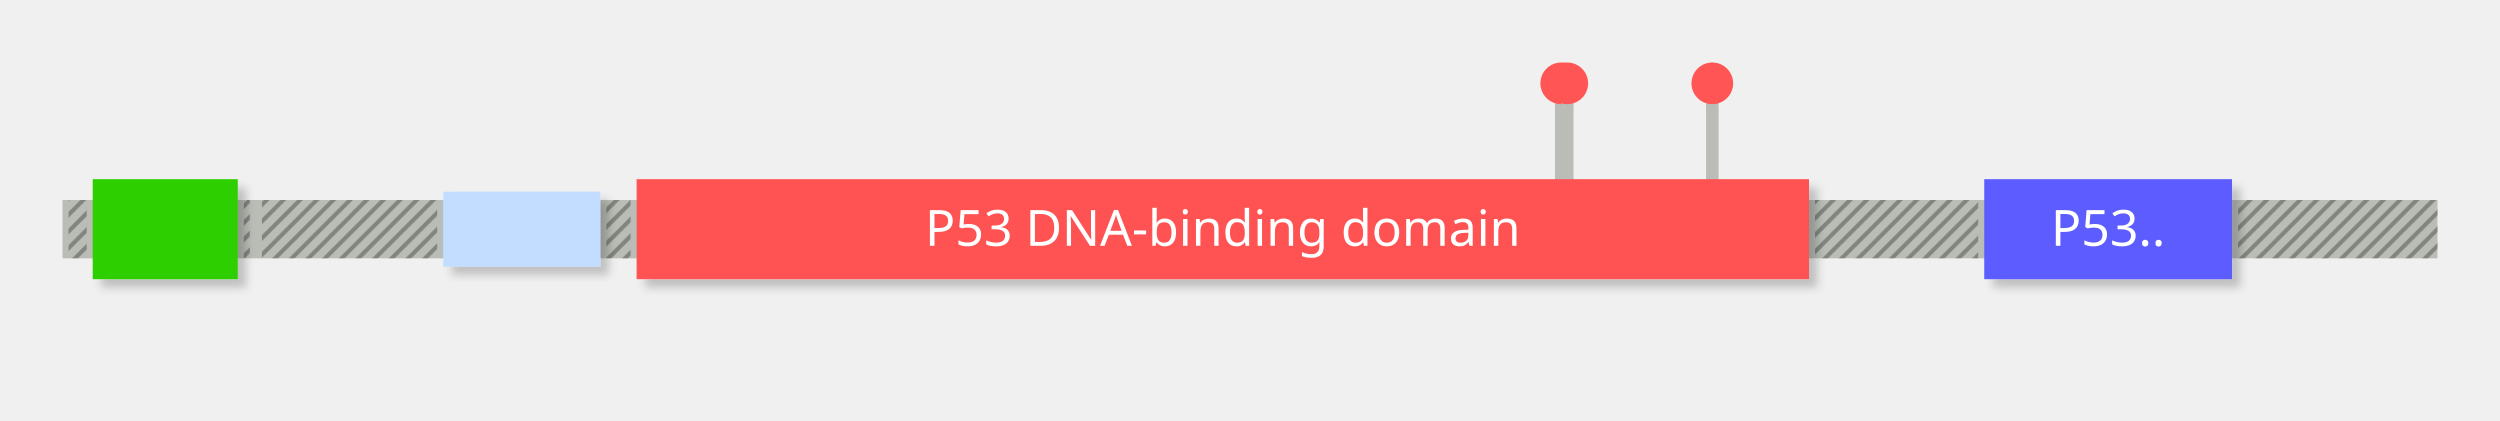
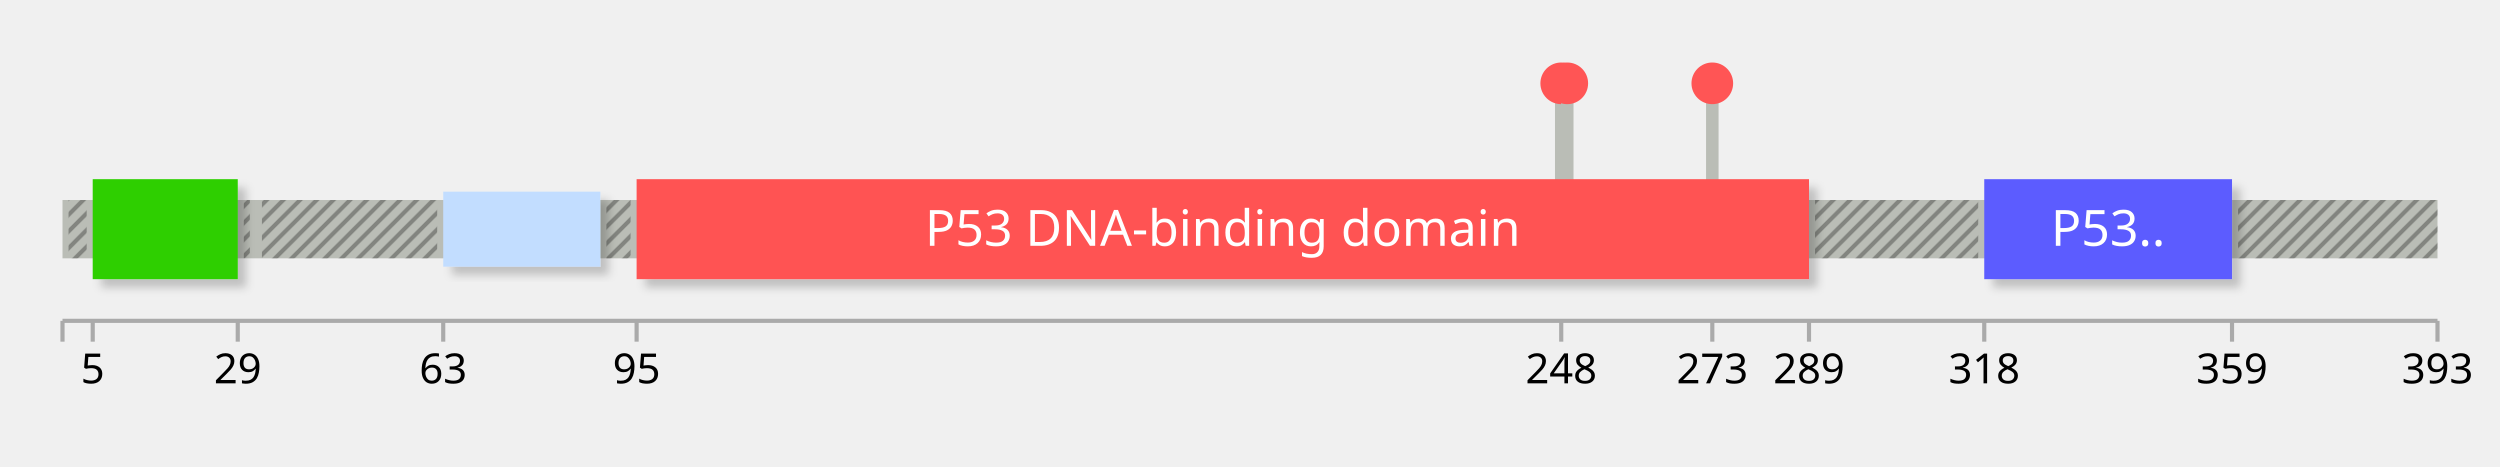
- <svg xmlns="http://www.w3.org/2000/svg" xmlns:xlink="http://www.w3.org/1999/xlink" width="600" height="101">
+ <svg xmlns="http://www.w3.org/2000/svg" xmlns:xlink="http://www.w3.org/1999/xlink" width="600" height="112">
  <defs>
    <filter id="ds" x="0" y="0">
      <feOffset in="SourceAlpha" dx="2" dy="2" />
      <feComponentTransfer>
        <feFuncA type="linear" slope="0.2" />
      </feComponentTransfer>
      <feGaussianBlur result="blurOut" stdDeviation="1" />
      <feBlend in="SourceGraphic" in2="blurOut" mode="normal" />
    </filter>
    <pattern id="hatch" patternUnits="userSpaceOnUse" width="4" height="4">
      <path d="M-1,1 l2,-2 M0,4 l4,-4 M3,5 l2,-2" stroke="#000000" opacity="0.3" />
    </pattern>
  </defs>
-   <style>text{font-size:12px;font-family:sans-serif;fill:#ffffff;}</style>
+   <style>
+ text{font-size:12px;font-family:sans-serif;fill:#ffffff;}
+ .axis text{font-size:10px;font-family:sans-serif;fill:#000000;}
+ </style>
  <line x1="374.695" x2="374.695" y1="20" y2="48" stroke="#BABDB6" stroke-width="3" />
  <a xlink:title="R248Q">
    <circle cx="374.695" cy="20" r="5" fill="#FF5555" />
  </a>
  <line x1="410.954" x2="410.954" y1="20" y2="48" stroke="#BABDB6" stroke-width="3" />
  <a xlink:title="R273C">
    <circle cx="410.954" cy="20" r="5" fill="#FF5555" />
  </a>
  <line x1="376.145" x2="376.145" y1="20" y2="48" stroke="#BABDB6" stroke-width="3" />
  <a xlink:title="R249S">
    <circle cx="376.145" cy="20" r="5" fill="#FF5555" />
  </a>
  <a xlink:title="P53_HUMAN, Cellular tumor antigen p53 (393aa)">
    <rect fill="#BABDB6" x="15" y="48" width="570" height="14" />
  </a>
  <a xlink:title="disorder">
    <rect fill="url(#hatch)" x="16.45" y="48" width="4.351" height="14" />
  </a>
  <a xlink:title="disorder">
    <rect fill="url(#hatch)" x="51.26" y="48" width="2.901" height="14" />
  </a>
  <a xlink:title="disorder">
    <rect fill="url(#hatch)" x="58.511" y="48" width="1.45" height="14" />
  </a>
  <a xlink:title="disorder">
    <rect fill="url(#hatch)" x="145.534" y="48" width="5.802" height="14" />
  </a>
  <a xlink:title="disorder">
    <rect fill="url(#hatch)" x="242.71" y="48" width="5.802" height="14" />
  </a>
  <a xlink:title="disorder">
    <rect fill="url(#hatch)" x="267.366" y="48" width="1.45" height="14" />
  </a>
  <a xlink:title="disorder">
    <rect fill="url(#hatch)" x="328.282" y="48" width="1.45" height="14" />
  </a>
  <a xlink:title="disorder">
    <rect fill="url(#hatch)" x="435.611" y="48" width="39.16" height="14" />
  </a>
  <a xlink:title="disorder">
    <rect fill="url(#hatch)" x="537.137" y="48" width="47.863" height="14" />
  </a>
  <a xlink:title="low_complexity">
    <rect fill="#C2DDFF" x="106.374" y="46" width="37.71" height="18" filter="url(#ds)" />
  </a>
  <a xlink:title="disorder">
    <rect fill="url(#hatch)" x="62.863" y="48" width="42.061" height="14" />
  </a>
  <g transform="translate(22.25191,43)">
    <a xlink:href="http://pfam.xfam.org/family/PF08563" xlink:title="P53 transactivation motif">
      <rect fill="#2dcf00" x="0" y="0" width="34.809" height="24" filter="url(#ds)" />
    </a>
  </g>
  <g transform="translate(152.7863,43)">
    <a xlink:href="http://pfam.xfam.org/family/PF00870" xlink:title="P53 DNA-binding domain">
      <rect fill="#ff5353" x="0" y="0" width="281.374" height="24" filter="url(#ds)" />
      <text text-anchor="middle" x="140.687" y="16">P53 DNA-binding domain</text>
    </a>
  </g>
  <g transform="translate(476.2214,43)">
    <a xlink:href="http://pfam.xfam.org/family/PF07710" xlink:title="P53 tetramerisation motif">
      <rect fill="#5b5bff" x="0" y="0" width="59.466" height="24" filter="url(#ds)" />
      <text text-anchor="middle" x="29.733" y="16">P53..</text>
    </a>
  </g>
+   <g class="axis">
+     <line x1="15" x2="585" y1="77" y2="77" stroke="#AAAAAA" />
+     <line x1="15" x2="15" y1="77" y2="82" stroke="#AAAAAA" />
+     <line x1="22.252" x2="22.252" y1="77" y2="82" stroke="#AAAAAA" />
+     <text text-anchor="middle" x="22.252" y="92">5</text>
+     <line x1="57.061" x2="57.061" y1="77" y2="82" stroke="#AAAAAA" />
+     <text text-anchor="middle" x="57.061" y="92">29</text>
+     <line x1="106.374" x2="106.374" y1="77" y2="82" stroke="#AAAAAA" />
+     <text text-anchor="middle" x="106.374" y="92">63</text>
+     <line x1="152.786" x2="152.786" y1="77" y2="82" stroke="#AAAAAA" />
+     <text text-anchor="middle" x="152.786" y="92">95</text>
+     <line x1="374.695" x2="374.695" y1="77" y2="82" stroke="#AAAAAA" />
+     <text text-anchor="middle" x="374.695" y="92">248</text>
+     <line x1="410.954" x2="410.954" y1="77" y2="82" stroke="#AAAAAA" />
+     <text text-anchor="middle" x="410.954" y="92">273</text>
+     <line x1="434.16" x2="434.16" y1="77" y2="82" stroke="#AAAAAA" />
+     <text text-anchor="middle" x="434.16" y="92">289</text>
+     <line x1="476.221" x2="476.221" y1="77" y2="82" stroke="#AAAAAA" />
+     <text text-anchor="middle" x="476.221" y="92">318</text>
+     <line x1="535.687" x2="535.687" y1="77" y2="82" stroke="#AAAAAA" />
+     <text text-anchor="middle" x="535.687" y="92">359</text>
+     <line x1="585" x2="585" y1="77" y2="82" stroke="#AAAAAA" />
+     <text text-anchor="middle" x="585" y="92">393</text>
+   </g>
</svg>
